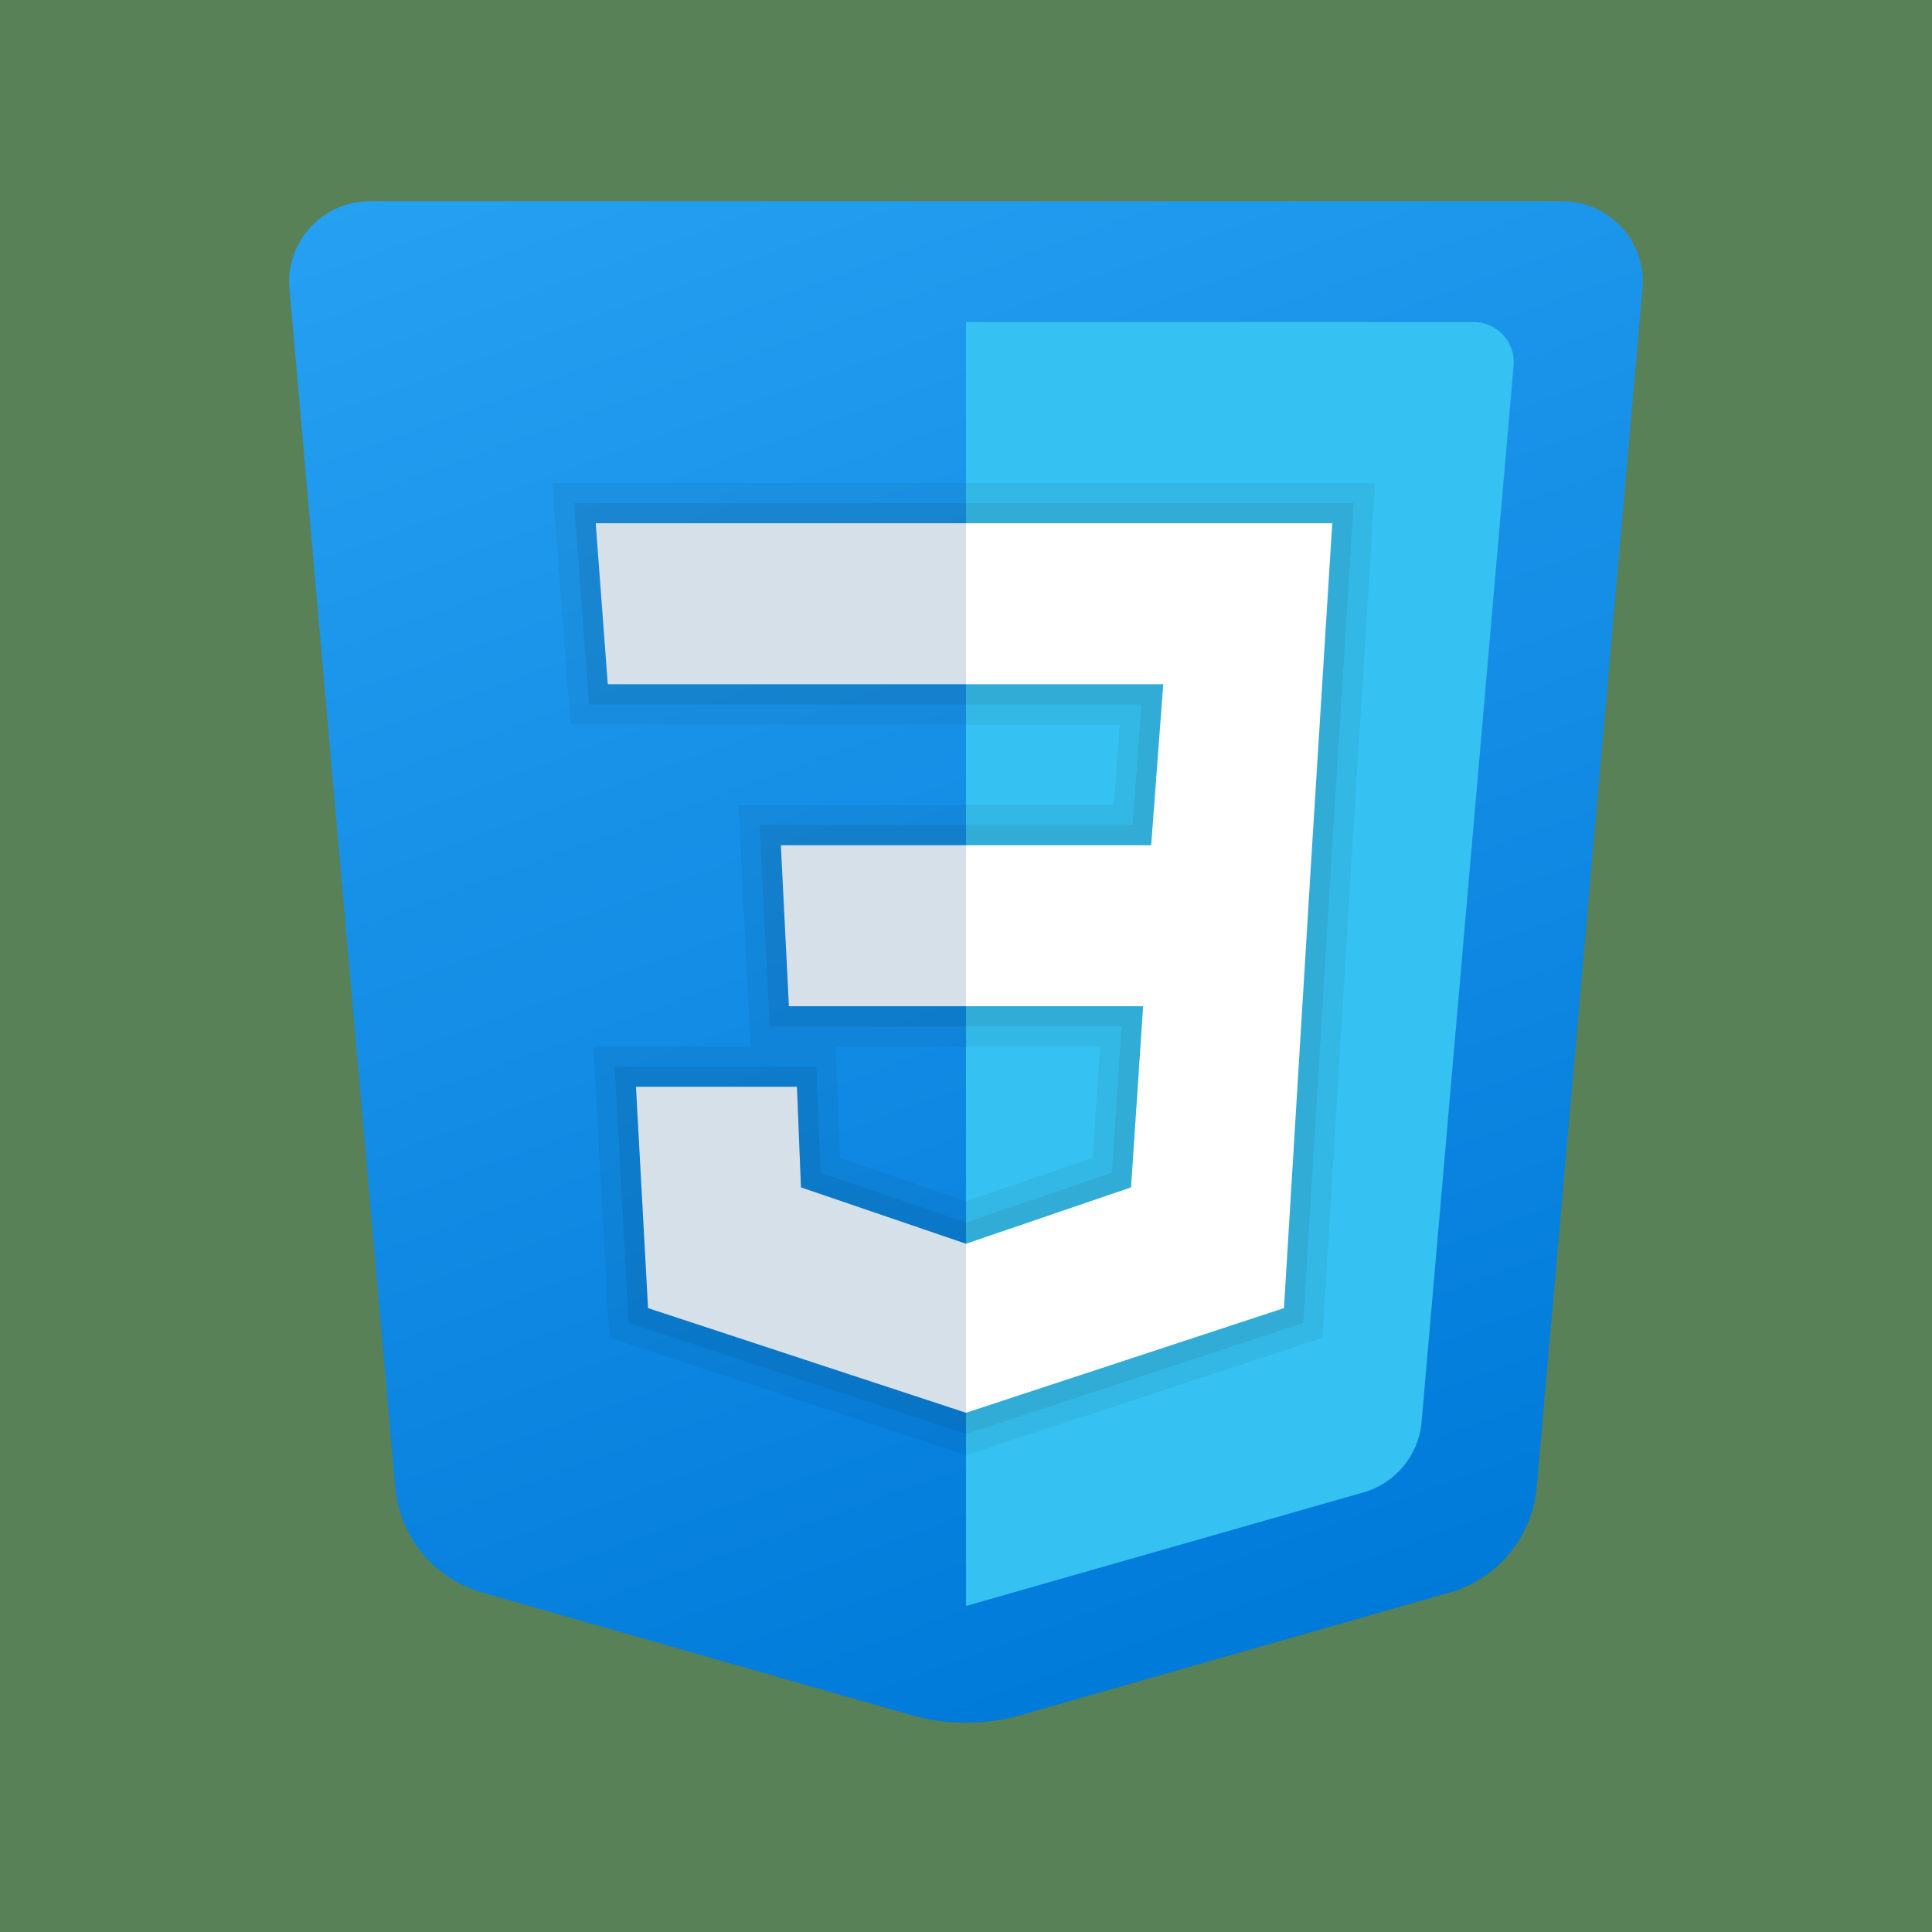
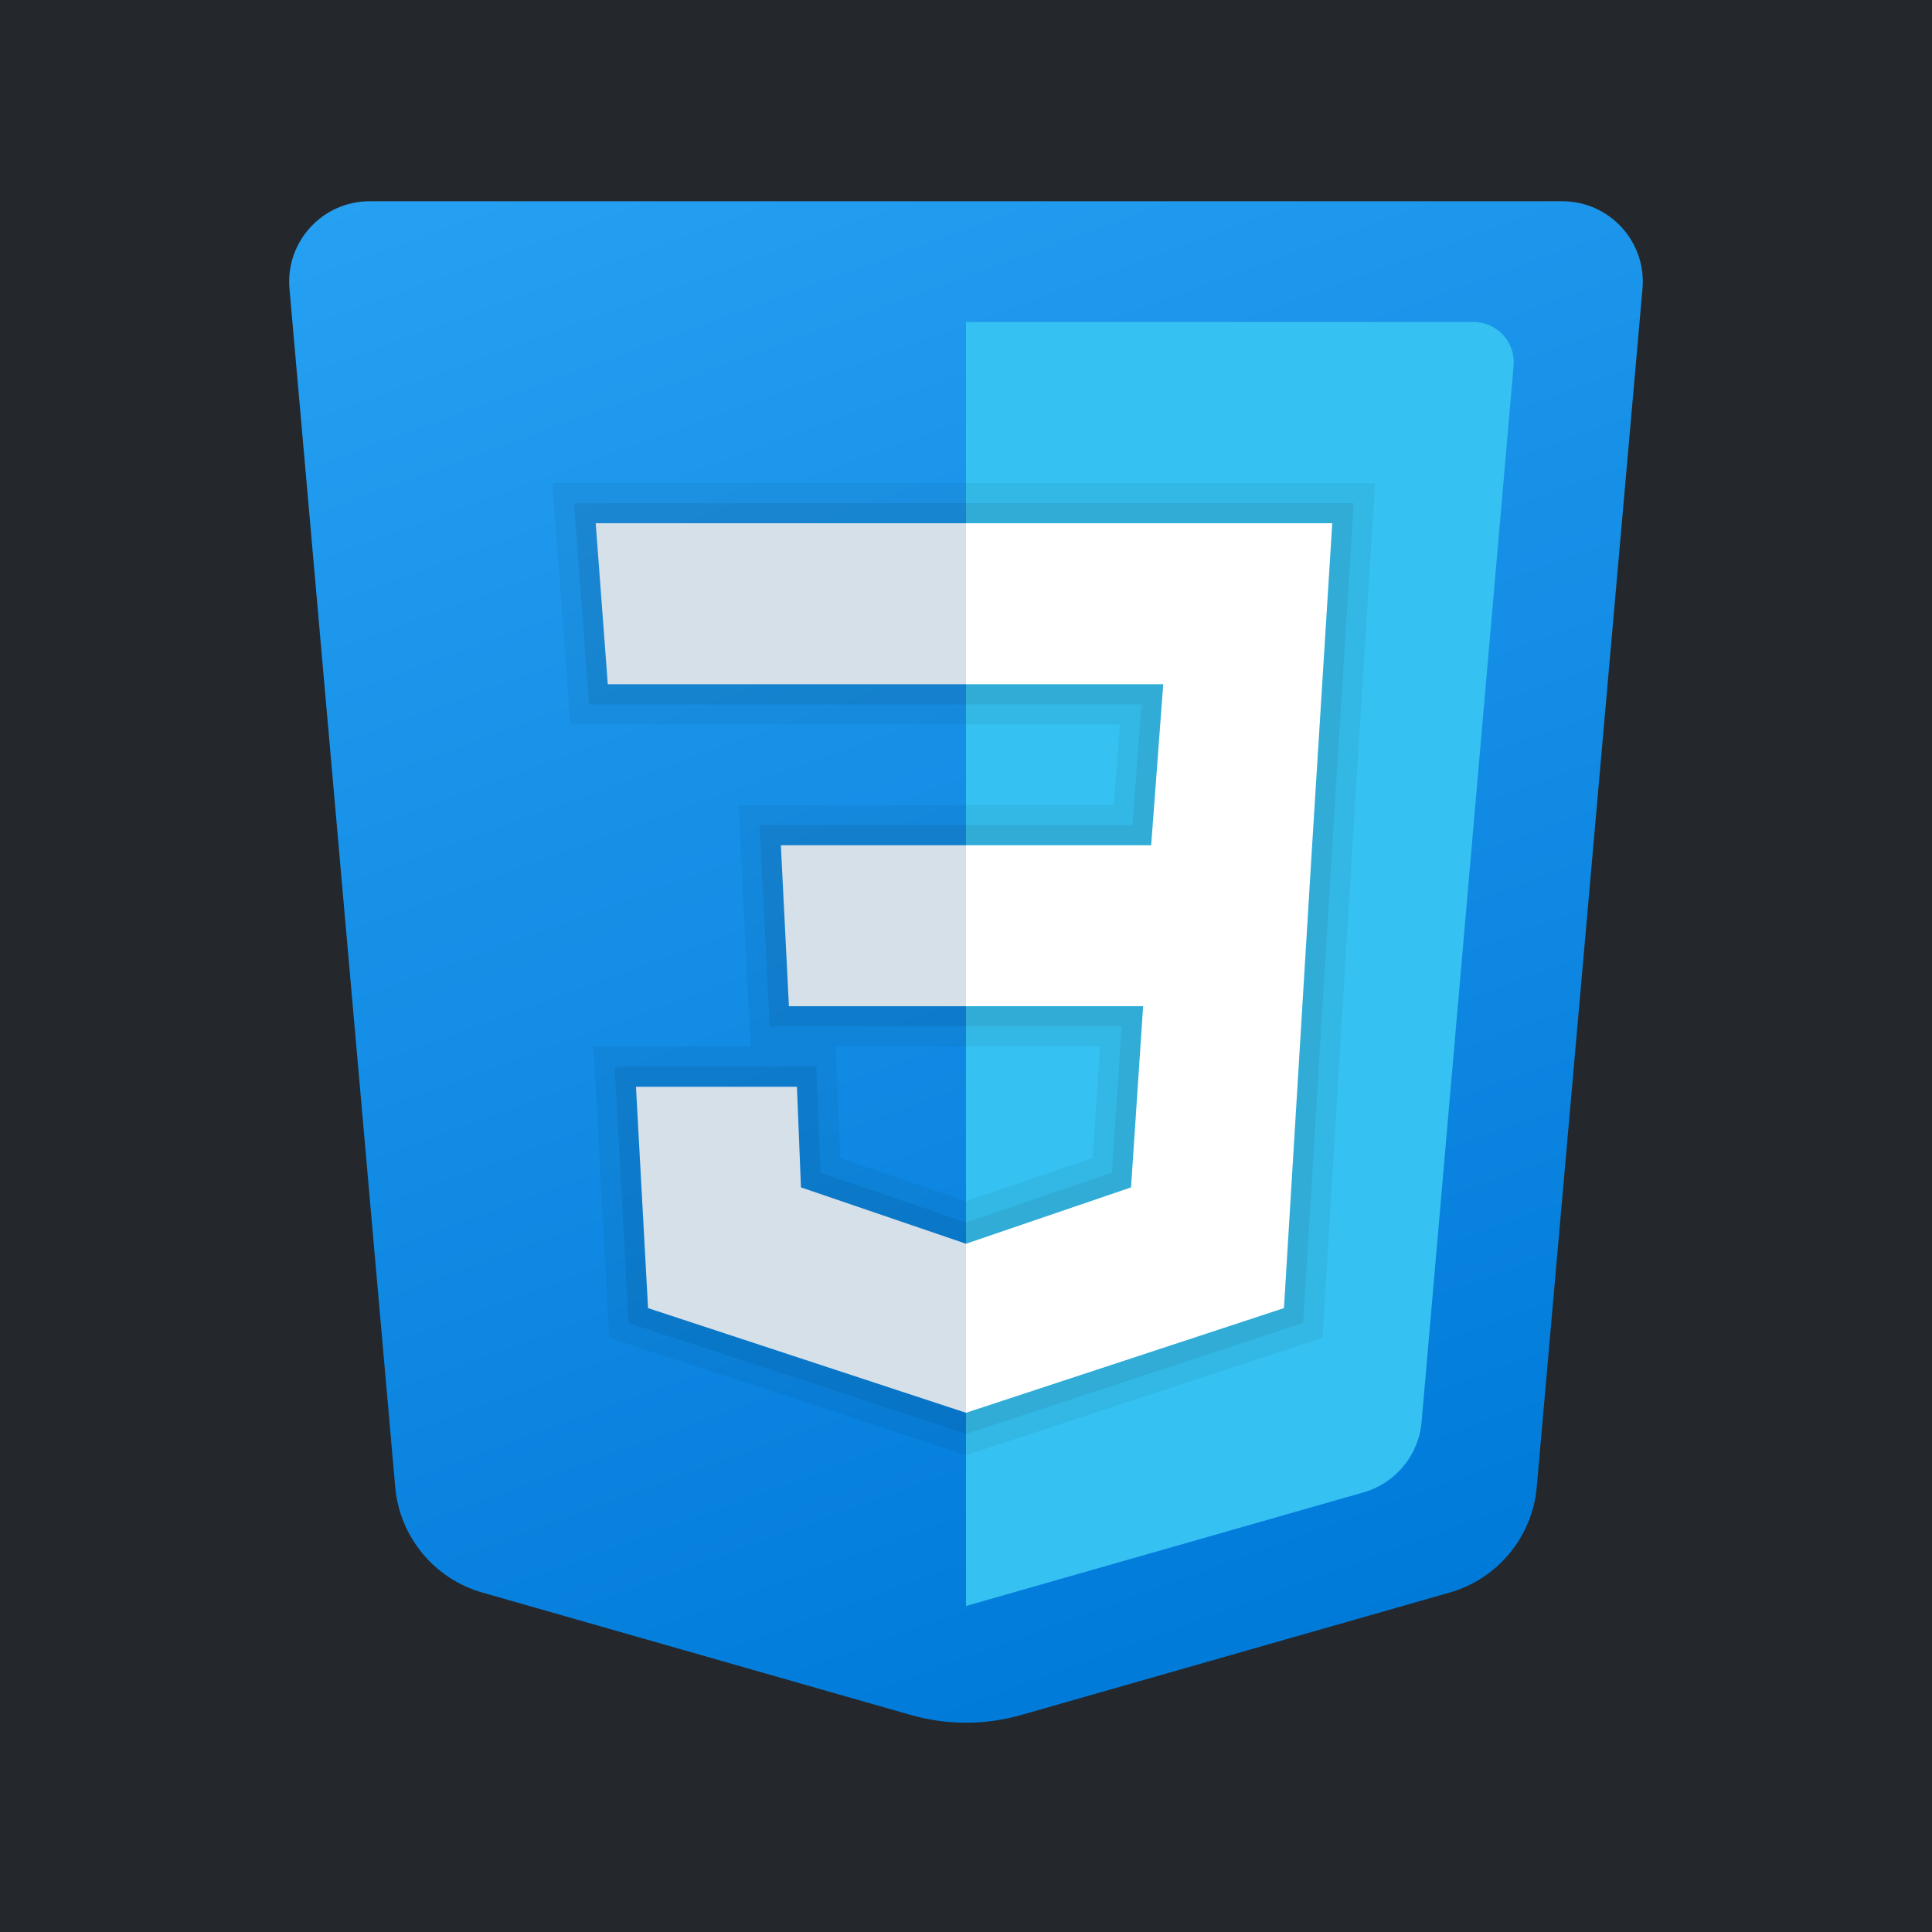
- <svg xmlns="http://www.w3.org/2000/svg" viewBox="0,0,256,256" width="48px" height="48px">
+ <svg xmlns="http://www.w3.org/2000/svg" viewBox="0,0,256,256" width="96px" height="96px">
  <defs>
    <linearGradient x1="16.33" y1="-2.748" x2="32.293" y2="41.109" gradientUnits="userSpaceOnUse" id="color-1">
      <stop offset="0" stop-color="#2aa4f4" />
      <stop offset="1" stop-color="#007ad9" />
    </linearGradient>
  </defs>
-   <g fill="#588157" fill-rule="nonzero" stroke="none" stroke-width="1" stroke-linecap="butt" stroke-linejoin="miter" stroke-miterlimit="10" stroke-dasharray="" stroke-dashoffset="0" font-family="none" font-weight="none" font-size="none" text-anchor="none" style="mix-blend-mode: normal">
+   <g fill="#24272b" fill-rule="nonzero" stroke="none" stroke-width="1" stroke-linecap="butt" stroke-linejoin="miter" stroke-miterlimit="10" stroke-dasharray="" stroke-dashoffset="0" font-family="none" font-weight="none" font-size="none" text-anchor="none" style="mix-blend-mode: normal">
    <path d="M0,256v-256h256v256z" id="bgRectangle" />
  </g>
  <g fill="none" fill-rule="nonzero" stroke="none" stroke-width="1" stroke-linecap="butt" stroke-linejoin="miter" stroke-miterlimit="10" stroke-dasharray="" stroke-dashoffset="0" font-family="none" font-weight="none" font-size="none" text-anchor="none" style="mix-blend-mode: normal">
    <g transform="scale(5.33333,5.33333)">
      <path d="M7.192,7.176l2.627,29.77c0.109,1.237 0.97,2.28 2.164,2.621l10.643,3.041c0.898,0.257 1.849,0.257 2.747,0l10.643,-3.041c1.194,-0.341 2.055,-1.383 2.164,-2.621l2.627,-29.77c0.104,-1.17 -0.817,-2.176 -1.991,-2.176h-29.632c-1.174,0 -2.095,1.006 -1.992,2.176z" fill="url(#color-1)" />
      <path d="M24,8v31.9l9.876,-2.822c0.797,-0.228 1.371,-0.924 1.443,-1.749l2.286,-26.242c0.051,-0.585 -0.409,-1.087 -0.996,-1.087z" fill="#35c1f1" />
      <path d="M33.1,13h-9.1v4h4.9l-0.3,4h-4.6v4h4.4l-0.3,4.5l-4.1,1.4v4.2l7.9,-2.6l0.7,-11.5v0z" fill="#ffffff" />
      <path d="M24,13v4h-8.9l-0.3,-4zM19.4,21l0.2,4h4.4v-4zM19.8,27h-4l0.3,5.5l7.9,2.6v-4.2l-4.1,-1.4z" fill="#d6e0e9" />
      <path d="M33.1,13l-0.5,8l-0.7,11.5l-7.9,2.6l-7.9,-2.6l-0.3,-5.5h4l0.1,2.5l4.1,1.4l4.1,-1.4l0.3,-4.5h-4.4h-4.4l-0.2,-4h4.6h4.6l0.3,-4h-4.9h-8.9l-0.3,-4h9.2h9.1M34.164,12h-1.064h-9.1h-9.2h-1.078l0.081,1.075l0.3,4l0.069,0.925h0.928h8.9h3.822l-0.15,2h-3.672h-4.6h-1.051l0.052,1.05l0.2,4l0.048,0.95h-2.849h-1.056l0.058,1.054l0.3,5.5l0.037,0.682l0.649,0.214l7.9,2.6l0.312,0.103l0.313,-0.103l7.9,-2.6l0.644,-0.212l0.041,-0.677l0.7,-11.5l0.5,-7.998l0.066,-1.063zM20.761,26h3.239h3.331l-0.185,2.769l-3.146,1.074l-3.128,-1.068l-0.073,-1.815l-0.038,-0.96z" fill="#000000" opacity="0.05" />
      <path d="M33.1,13l-0.5,8l-0.7,11.5l-7.9,2.6l-7.9,-2.6l-0.3,-5.5h4l0.1,2.5l4.1,1.4l4.1,-1.4l0.3,-4.5h-4.4h-4.4l-0.2,-4h4.6h4.6l0.3,-4h-4.9h-8.9l-0.3,-4h9.2h9.1M33.632,12.5h-0.532h-9.1h-9.2h-0.539l0.04,0.537l0.3,4l0.035,0.463h0.464h8.9h4.361l-0.225,3h-4.136h-4.6h-0.526l0.026,0.525l0.2,4l0.024,0.475h0.476h4.4h3.866l-0.242,3.634l-3.624,1.238l-3.614,-1.234l-0.086,-2.158l-0.02,-0.48h-0.48h-4h-0.528l0.029,0.527l0.3,5.5l0.019,0.341l0.324,0.107l7.9,2.6l0.156,0.051l0.156,-0.051l7.9,-2.6l0.322,-0.106l0.021,-0.339l0.7,-11.5l0.5,-7.999l0.033,-0.531z" fill="#000000" opacity="0.07" />
    </g>
  </g>
</svg>
